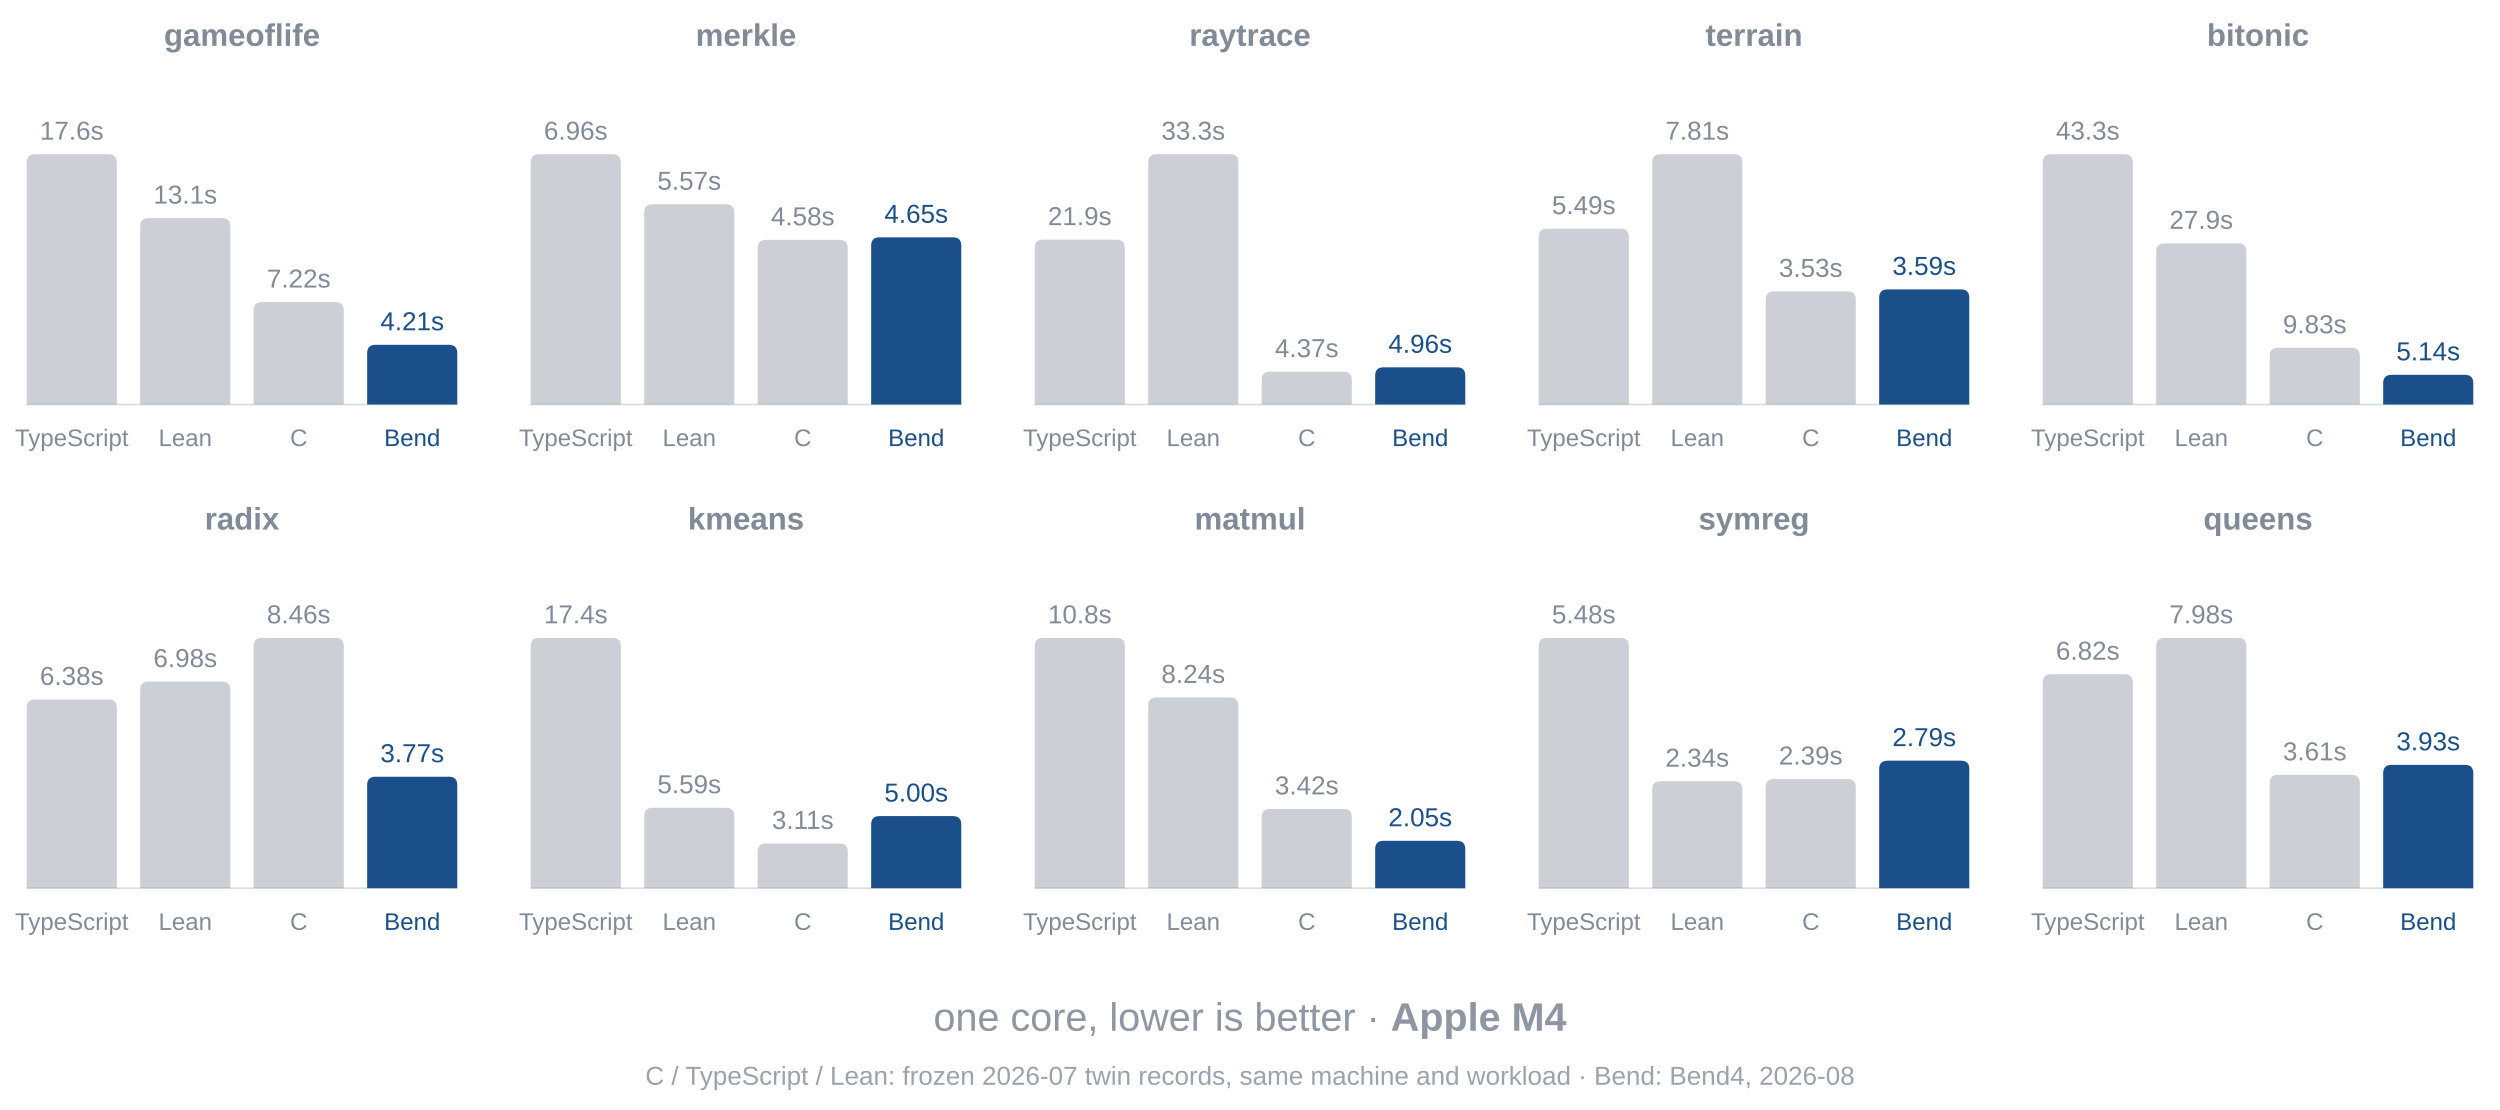
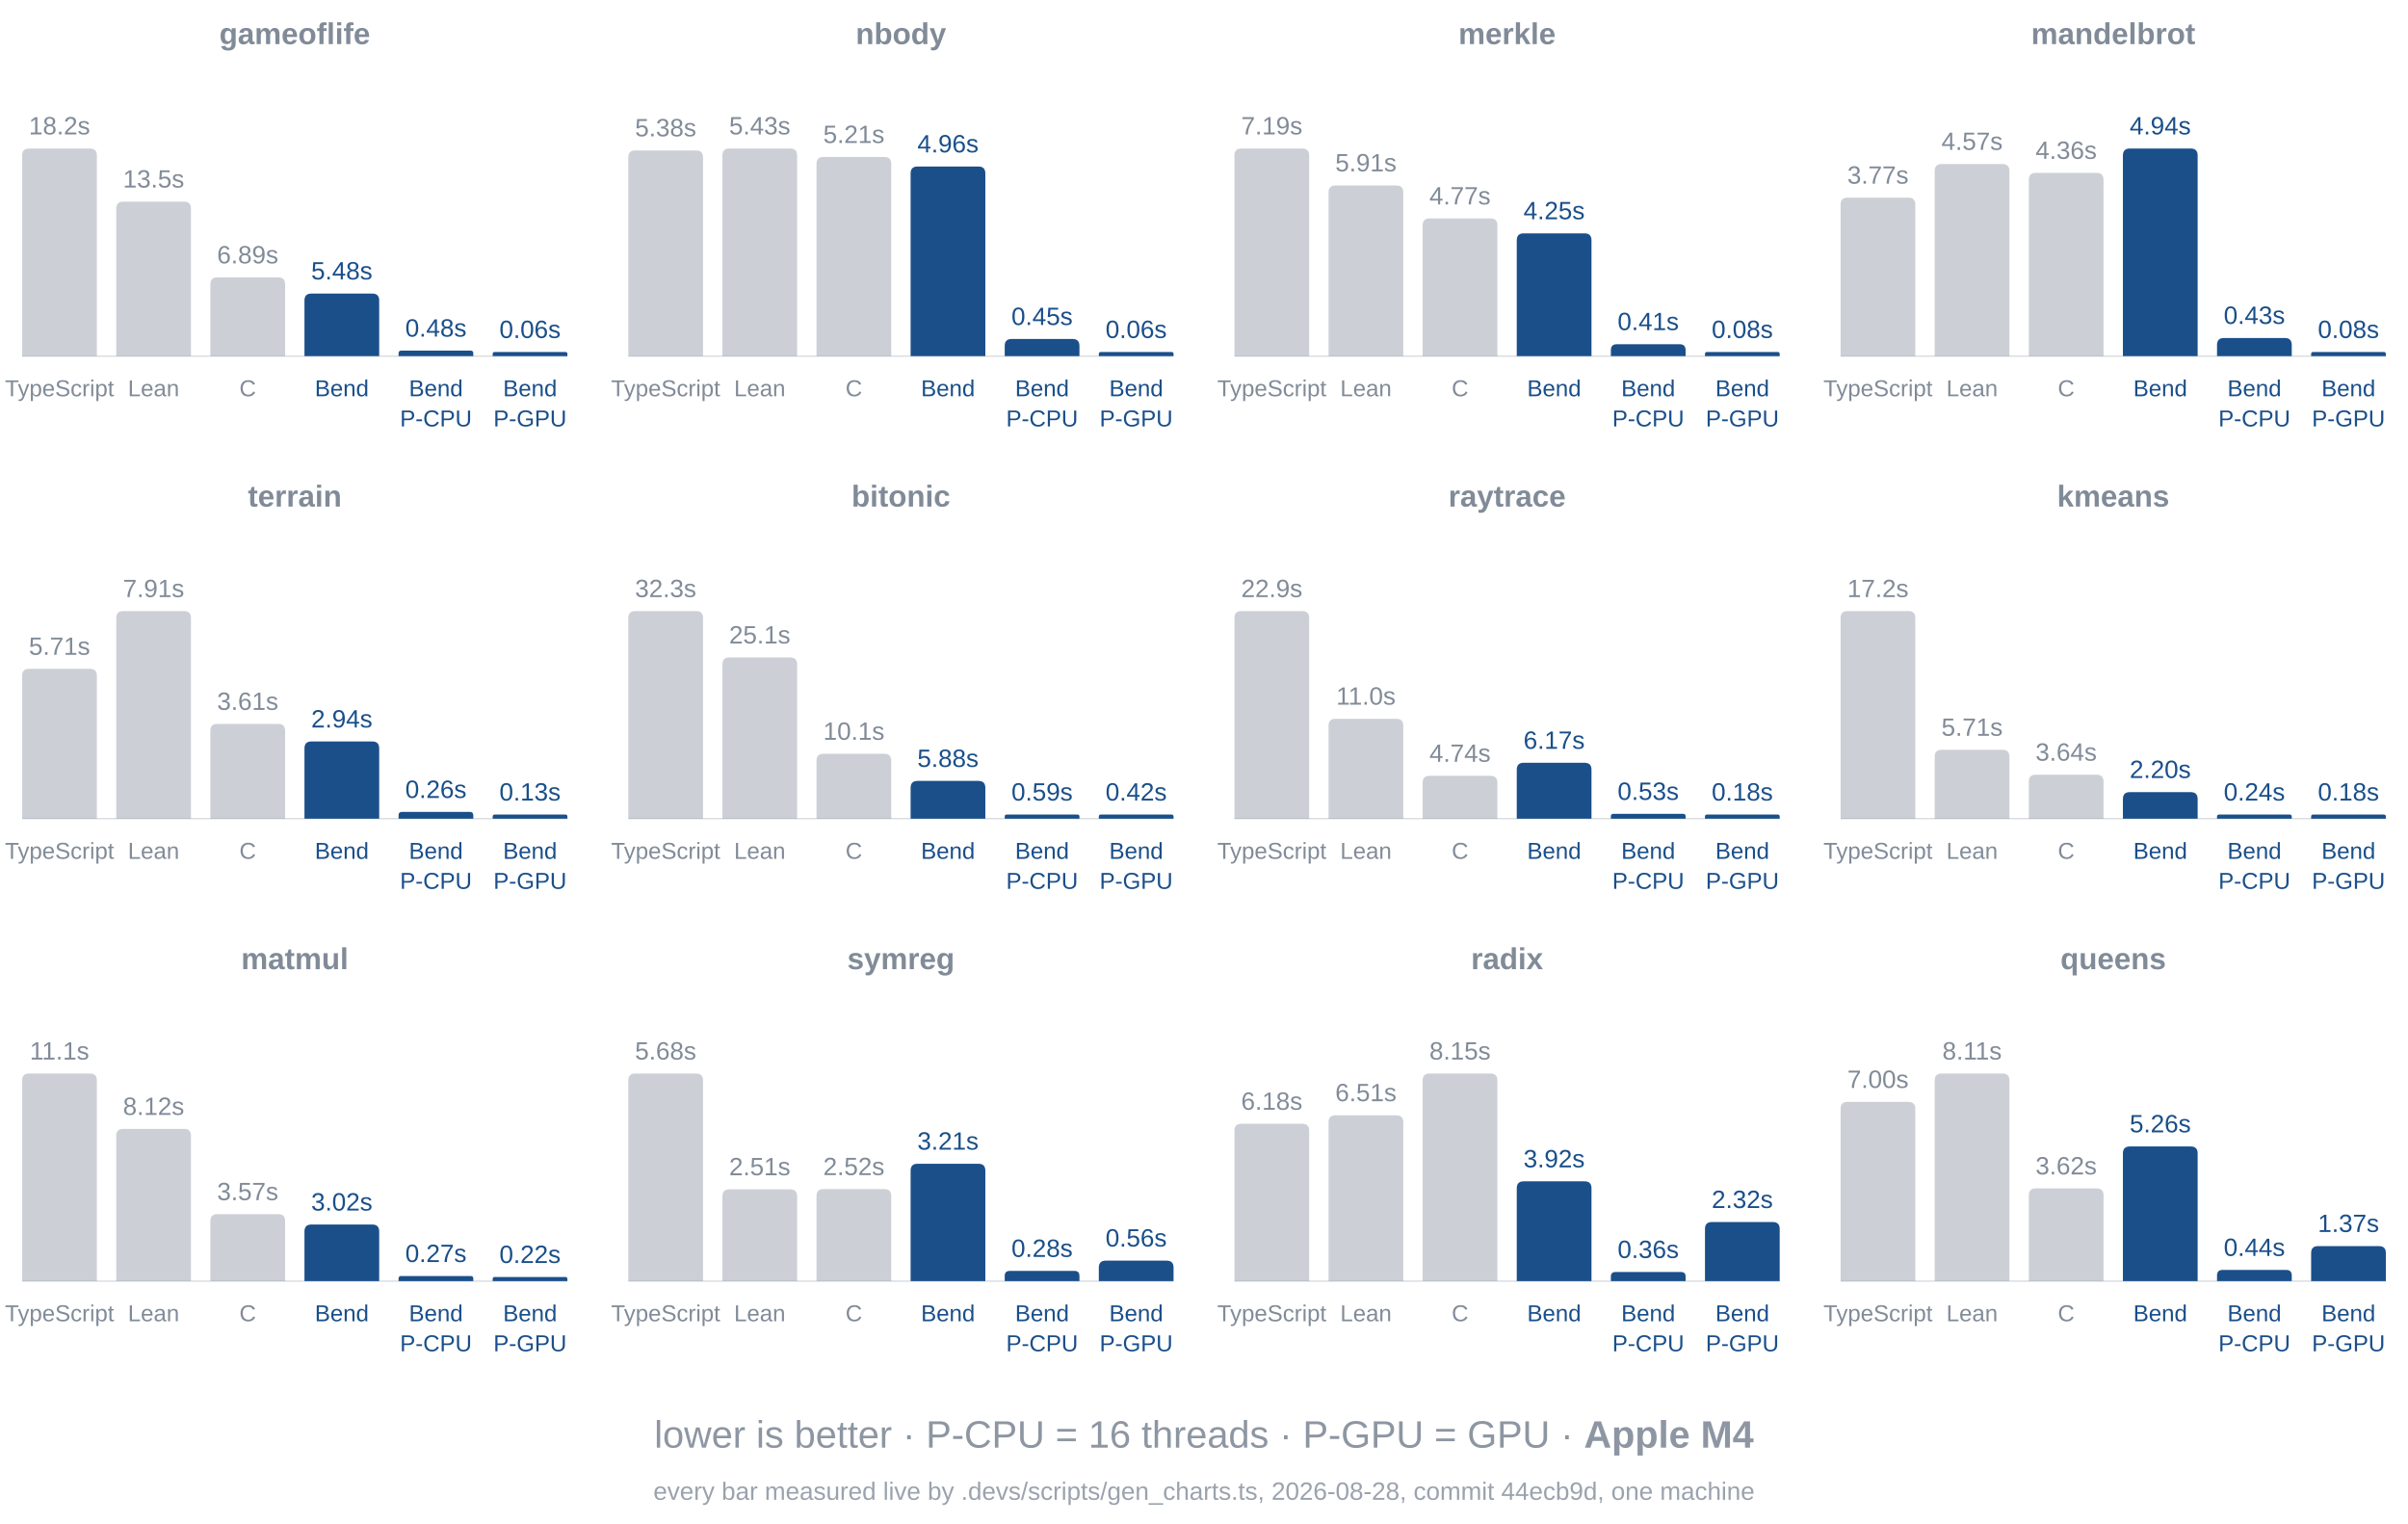
- <svg xmlns="http://www.w3.org/2000/svg" width="1498" height="665" viewBox="0 0 1498 665">
+ <svg xmlns="http://www.w3.org/2000/svg" width="1740" height="1101" viewBox="0 0 1740 1101">
  <style>
  text { font-family: -apple-system, 'Helvetica Neue', Arial, sans-serif; fill: #818b98; }
-   .title { font-size: 18.7px; font-weight: 600; }
-   .value { font-size: 15.6px; }
-   .name  { font-size: 14.4px; }
-   .note  { font-size: 23.7px; opacity: 0.9; }
-   .fine  { font-size: 15.6px; opacity: 0.8; }
+   .title { font-size: 21.8px; font-weight: 600; }
+   .value { font-size: 18.1px; }
+   .name  { font-size: 16.7px; }
+   .note  { font-size: 27.6px; opacity: 0.9; }
+   .fine  { font-size: 18.1px; opacity: 0.8; }
</style>
-   <text x="145" y="27.5" text-anchor="middle" class="title">gameoflife</text>
-   <line x1="16" y1="242.377" x2="274" y2="242.377" stroke="#818b98" stroke-opacity="0.3" />
-   <path d="M 16 242.4 L 16 97.4 Q 16 92.4 21 92.4 L 65 92.4 Q 70 92.4 70 97.4 L 70 242.4 Z" fill="#818b98" fill-opacity="0.4" />
-   <text x="43" y="83.7" text-anchor="middle" class="value">17.6s</text>
-   <text x="43" y="267.3" text-anchor="middle" class="name">TypeScript</text>
-   <path d="M 84 242.4 L 84 135.7 Q 84 130.7 89 130.7 L 133 130.7 Q 138 130.7 138 135.7 L 138 242.4 Z" fill="#818b98" fill-opacity="0.4" />
-   <text x="111" y="122.0" text-anchor="middle" class="value">13.1s</text>
-   <text x="111" y="267.3" text-anchor="middle" class="name">Lean</text>
-   <path d="M 152 242.4 L 152 186 Q 152 181 157 181 L 201 181 Q 206 181 206 186 L 206 242.4 Z" fill="#818b98" fill-opacity="0.4" />
-   <text x="179" y="172.3" text-anchor="middle" class="value">7.22s</text>
-   <text x="179" y="267.3" text-anchor="middle" class="name">C</text>
-   <path d="M 220 242.4 L 220 211.6 Q 220 206.6 225 206.6 L 269 206.6 Q 274 206.6 274 211.6 L 274 242.4 Z" fill="#1a4f8a" />
-   <text x="247" y="197.9" text-anchor="middle" class="value" style="fill: #1a4f8a">4.21s</text>
-   <text x="247" y="267.3" text-anchor="middle" class="name" style="fill: #1a4f8a">Bend</text>
-   <text x="447" y="27.5" text-anchor="middle" class="title">merkle</text>
-   <line x1="318" y1="242.377" x2="576" y2="242.377" stroke="#818b98" stroke-opacity="0.3" />
-   <path d="M 318 242.4 L 318 97.4 Q 318 92.4 323 92.4 L 367 92.4 Q 372 92.4 372 97.4 L 372 242.4 Z" fill="#818b98" fill-opacity="0.4" />
-   <text x="345" y="83.7" text-anchor="middle" class="value">6.96s</text>
-   <text x="345" y="267.3" text-anchor="middle" class="name">TypeScript</text>
-   <path d="M 386 242.4 L 386 127.4 Q 386 122.4 391 122.4 L 435 122.4 Q 440 122.4 440 127.4 L 440 242.4 Z" fill="#818b98" fill-opacity="0.4" />
-   <text x="413" y="113.7" text-anchor="middle" class="value">5.57s</text>
-   <text x="413" y="267.3" text-anchor="middle" class="name">Lean</text>
-   <path d="M 454 242.4 L 454 148.7 Q 454 143.7 459 143.7 L 503 143.7 Q 508 143.7 508 148.7 L 508 242.4 Z" fill="#818b98" fill-opacity="0.4" />
-   <text x="481" y="135.0" text-anchor="middle" class="value">4.58s</text>
-   <text x="481" y="267.3" text-anchor="middle" class="name">C</text>
-   <path d="M 522 242.4 L 522 147.2 Q 522 142.2 527 142.2 L 571 142.2 Q 576 142.2 576 147.2 L 576 242.4 Z" fill="#1a4f8a" />
-   <text x="549" y="133.5" text-anchor="middle" class="value" style="fill: #1a4f8a">4.65s</text>
-   <text x="549" y="267.3" text-anchor="middle" class="name" style="fill: #1a4f8a">Bend</text>
-   <text x="749" y="27.5" text-anchor="middle" class="title">raytrace</text>
-   <line x1="620" y1="242.377" x2="878" y2="242.377" stroke="#818b98" stroke-opacity="0.3" />
-   <path d="M 620 242.4 L 620 148.6 Q 620 143.6 625 143.6 L 669 143.6 Q 674 143.6 674 148.6 L 674 242.4 Z" fill="#818b98" fill-opacity="0.4" />
-   <text x="647" y="134.9" text-anchor="middle" class="value">21.9s</text>
-   <text x="647" y="267.3" text-anchor="middle" class="name">TypeScript</text>
-   <path d="M 688 242.4 L 688 97.4 Q 688 92.4 693 92.4 L 737 92.4 Q 742 92.4 742 97.4 L 742 242.4 Z" fill="#818b98" fill-opacity="0.4" />
-   <text x="715" y="83.7" text-anchor="middle" class="value">33.3s</text>
-   <text x="715" y="267.3" text-anchor="middle" class="name">Lean</text>
-   <path d="M 756 242.4 L 756 227.7 Q 756 222.7 761 222.7 L 805 222.7 Q 810 222.7 810 227.7 L 810 242.4 Z" fill="#818b98" fill-opacity="0.4" />
-   <text x="783" y="214.0" text-anchor="middle" class="value">4.37s</text>
-   <text x="783" y="267.3" text-anchor="middle" class="name">C</text>
-   <path d="M 824 242.4 L 824 225.1 Q 824 220.1 829 220.1 L 873 220.1 Q 878 220.1 878 225.1 L 878 242.4 Z" fill="#1a4f8a" />
-   <text x="851" y="211.4" text-anchor="middle" class="value" style="fill: #1a4f8a">4.96s</text>
-   <text x="851" y="267.3" text-anchor="middle" class="name" style="fill: #1a4f8a">Bend</text>
-   <text x="1051" y="27.5" text-anchor="middle" class="title">terrain</text>
-   <line x1="922" y1="242.377" x2="1180" y2="242.377" stroke="#818b98" stroke-opacity="0.3" />
-   <path d="M 922 242.4 L 922 142 Q 922 137 927 137 L 971 137 Q 976 137 976 142 L 976 242.4 Z" fill="#818b98" fill-opacity="0.4" />
-   <text x="949" y="128.3" text-anchor="middle" class="value">5.49s</text>
-   <text x="949" y="267.3" text-anchor="middle" class="name">TypeScript</text>
-   <path d="M 990 242.4 L 990 97.4 Q 990 92.4 995 92.4 L 1039 92.4 Q 1044 92.4 1044 97.4 L 1044 242.4 Z" fill="#818b98" fill-opacity="0.4" />
-   <text x="1017" y="83.7" text-anchor="middle" class="value">7.81s</text>
-   <text x="1017" y="267.3" text-anchor="middle" class="name">Lean</text>
-   <path d="M 1058 242.4 L 1058 179.6 Q 1058 174.6 1063 174.6 L 1107 174.6 Q 1112 174.6 1112 179.6 L 1112 242.4 Z" fill="#818b98" fill-opacity="0.4" />
-   <text x="1085" y="165.9" text-anchor="middle" class="value">3.53s</text>
-   <text x="1085" y="267.3" text-anchor="middle" class="name">C</text>
-   <path d="M 1126 242.4 L 1126 178.4 Q 1126 173.4 1131 173.4 L 1175 173.4 Q 1180 173.4 1180 178.4 L 1180 242.4 Z" fill="#1a4f8a" />
-   <text x="1153" y="164.7" text-anchor="middle" class="value" style="fill: #1a4f8a">3.59s</text>
-   <text x="1153" y="267.3" text-anchor="middle" class="name" style="fill: #1a4f8a">Bend</text>
-   <text x="1353" y="27.5" text-anchor="middle" class="title">bitonic</text>
-   <line x1="1224" y1="242.377" x2="1482" y2="242.377" stroke="#818b98" stroke-opacity="0.3" />
-   <path d="M 1224 242.4 L 1224 97.4 Q 1224 92.4 1229 92.4 L 1273 92.4 Q 1278 92.4 1278 97.4 L 1278 242.4 Z" fill="#818b98" fill-opacity="0.4" />
-   <text x="1251" y="83.7" text-anchor="middle" class="value">43.3s</text>
-   <text x="1251" y="267.3" text-anchor="middle" class="name">TypeScript</text>
-   <path d="M 1292 242.4 L 1292 150.8 Q 1292 145.8 1297 145.8 L 1341 145.8 Q 1346 145.8 1346 150.8 L 1346 242.4 Z" fill="#818b98" fill-opacity="0.4" />
-   <text x="1319" y="137.1" text-anchor="middle" class="value">27.9s</text>
-   <text x="1319" y="267.3" text-anchor="middle" class="name">Lean</text>
-   <path d="M 1360 242.4 L 1360 213.4 Q 1360 208.4 1365 208.4 L 1409 208.4 Q 1414 208.4 1414 213.4 L 1414 242.4 Z" fill="#818b98" fill-opacity="0.4" />
-   <text x="1387" y="199.7" text-anchor="middle" class="value">9.83s</text>
-   <text x="1387" y="267.3" text-anchor="middle" class="name">C</text>
-   <path d="M 1428 242.4 L 1428 229.6 Q 1428 224.6 1433 224.6 L 1477 224.6 Q 1482 224.6 1482 229.6 L 1482 242.4 Z" fill="#1a4f8a" />
-   <text x="1455" y="215.9" text-anchor="middle" class="value" style="fill: #1a4f8a">5.14s</text>
-   <text x="1455" y="267.3" text-anchor="middle" class="name" style="fill: #1a4f8a">Bend</text>
-   <text x="145" y="317.3" text-anchor="middle" class="title">radix</text>
-   <line x1="16" y1="532.19" x2="274" y2="532.19" stroke="#818b98" stroke-opacity="0.3" />
-   <path d="M 16 532.2 L 16 424.1 Q 16 419.1 21 419.1 L 65 419.1 Q 70 419.1 70 424.1 L 70 532.2 Z" fill="#818b98" fill-opacity="0.4" />
-   <text x="43" y="410.4" text-anchor="middle" class="value">6.38s</text>
-   <text x="43" y="557.2" text-anchor="middle" class="name">TypeScript</text>
-   <path d="M 84 532.2 L 84 413.4 Q 84 408.4 89 408.4 L 133 408.4 Q 138 408.4 138 413.4 L 138 532.2 Z" fill="#818b98" fill-opacity="0.4" />
-   <text x="111" y="399.7" text-anchor="middle" class="value">6.98s</text>
-   <text x="111" y="557.2" text-anchor="middle" class="name">Lean</text>
-   <path d="M 152 532.2 L 152 387.2 Q 152 382.2 157 382.2 L 201 382.2 Q 206 382.2 206 387.2 L 206 532.2 Z" fill="#818b98" fill-opacity="0.4" />
-   <text x="179" y="373.5" text-anchor="middle" class="value">8.46s</text>
-   <text x="179" y="557.2" text-anchor="middle" class="name">C</text>
-   <path d="M 220 532.2 L 220 470.4 Q 220 465.4 225 465.4 L 269 465.4 Q 274 465.4 274 470.4 L 274 532.2 Z" fill="#1a4f8a" />
-   <text x="247" y="456.7" text-anchor="middle" class="value" style="fill: #1a4f8a">3.77s</text>
-   <text x="247" y="557.2" text-anchor="middle" class="name" style="fill: #1a4f8a">Bend</text>
-   <text x="447" y="317.3" text-anchor="middle" class="title">kmeans</text>
-   <line x1="318" y1="532.19" x2="576" y2="532.19" stroke="#818b98" stroke-opacity="0.3" />
-   <path d="M 318 532.2 L 318 387.2 Q 318 382.2 323 382.2 L 367 382.2 Q 372 382.2 372 387.2 L 372 532.2 Z" fill="#818b98" fill-opacity="0.4" />
-   <text x="345" y="373.5" text-anchor="middle" class="value">17.4s</text>
-   <text x="345" y="557.2" text-anchor="middle" class="name">TypeScript</text>
-   <path d="M 386 532.2 L 386 489 Q 386 484 391 484 L 435 484 Q 440 484 440 489 L 440 532.2 Z" fill="#818b98" fill-opacity="0.4" />
-   <text x="413" y="475.3" text-anchor="middle" class="value">5.59s</text>
-   <text x="413" y="557.2" text-anchor="middle" class="name">Lean</text>
-   <path d="M 454 532.2 L 454 510.4 Q 454 505.4 459 505.4 L 503 505.4 Q 508 505.4 508 510.4 L 508 532.2 Z" fill="#818b98" fill-opacity="0.4" />
-   <text x="481" y="496.7" text-anchor="middle" class="value">3.11s</text>
-   <text x="481" y="557.2" text-anchor="middle" class="name">C</text>
-   <path d="M 522 532.2 L 522 494 Q 522 489 527 489 L 571 489 Q 576 489 576 494 L 576 532.2 Z" fill="#1a4f8a" />
-   <text x="549" y="480.3" text-anchor="middle" class="value" style="fill: #1a4f8a">5.00s</text>
-   <text x="549" y="557.2" text-anchor="middle" class="name" style="fill: #1a4f8a">Bend</text>
-   <text x="749" y="317.3" text-anchor="middle" class="title">matmul</text>
-   <line x1="620" y1="532.19" x2="878" y2="532.19" stroke="#818b98" stroke-opacity="0.3" />
-   <path d="M 620 532.2 L 620 387.2 Q 620 382.2 625 382.2 L 669 382.2 Q 674 382.2 674 387.2 L 674 532.2 Z" fill="#818b98" fill-opacity="0.4" />
-   <text x="647" y="373.5" text-anchor="middle" class="value">10.8s</text>
-   <text x="647" y="557.2" text-anchor="middle" class="name">TypeScript</text>
-   <path d="M 688 532.2 L 688 422.9 Q 688 417.9 693 417.9 L 737 417.9 Q 742 417.9 742 422.9 L 742 532.2 Z" fill="#818b98" fill-opacity="0.4" />
-   <text x="715" y="409.2" text-anchor="middle" class="value">8.24s</text>
-   <text x="715" y="557.2" text-anchor="middle" class="name">Lean</text>
-   <path d="M 756 532.2 L 756 489.7 Q 756 484.7 761 484.7 L 805 484.7 Q 810 484.7 810 489.7 L 810 532.2 Z" fill="#818b98" fill-opacity="0.4" />
-   <text x="783" y="476.0" text-anchor="middle" class="value">3.42s</text>
-   <text x="783" y="557.2" text-anchor="middle" class="name">C</text>
-   <path d="M 824 532.2 L 824 508.8 Q 824 503.8 829 503.8 L 873 503.8 Q 878 503.8 878 508.8 L 878 532.2 Z" fill="#1a4f8a" />
-   <text x="851" y="495.1" text-anchor="middle" class="value" style="fill: #1a4f8a">2.05s</text>
-   <text x="851" y="557.2" text-anchor="middle" class="name" style="fill: #1a4f8a">Bend</text>
-   <text x="1051" y="317.3" text-anchor="middle" class="title">symreg</text>
-   <line x1="922" y1="532.19" x2="1180" y2="532.19" stroke="#818b98" stroke-opacity="0.3" />
-   <path d="M 922 532.2 L 922 387.2 Q 922 382.2 927 382.2 L 971 382.2 Q 976 382.2 976 387.2 L 976 532.2 Z" fill="#818b98" fill-opacity="0.4" />
-   <text x="949" y="373.5" text-anchor="middle" class="value">5.48s</text>
-   <text x="949" y="557.2" text-anchor="middle" class="name">TypeScript</text>
-   <path d="M 990 532.2 L 990 473.1 Q 990 468.1 995 468.1 L 1039 468.1 Q 1044 468.1 1044 473.1 L 1044 532.2 Z" fill="#818b98" fill-opacity="0.4" />
-   <text x="1017" y="459.4" text-anchor="middle" class="value">2.34s</text>
-   <text x="1017" y="557.2" text-anchor="middle" class="name">Lean</text>
-   <path d="M 1058 532.2 L 1058 471.8 Q 1058 466.8 1063 466.8 L 1107 466.8 Q 1112 466.8 1112 471.8 L 1112 532.2 Z" fill="#818b98" fill-opacity="0.4" />
-   <text x="1085" y="458.1" text-anchor="middle" class="value">2.39s</text>
-   <text x="1085" y="557.2" text-anchor="middle" class="name">C</text>
-   <path d="M 1126 532.2 L 1126 460.8 Q 1126 455.8 1131 455.8 L 1175 455.8 Q 1180 455.8 1180 460.8 L 1180 532.2 Z" fill="#1a4f8a" />
-   <text x="1153" y="447.1" text-anchor="middle" class="value" style="fill: #1a4f8a">2.79s</text>
-   <text x="1153" y="557.2" text-anchor="middle" class="name" style="fill: #1a4f8a">Bend</text>
-   <text x="1353" y="317.3" text-anchor="middle" class="title">queens</text>
-   <line x1="1224" y1="532.19" x2="1482" y2="532.19" stroke="#818b98" stroke-opacity="0.3" />
-   <path d="M 1224 532.2 L 1224 409 Q 1224 404 1229 404 L 1273 404 Q 1278 404 1278 409 L 1278 532.2 Z" fill="#818b98" fill-opacity="0.4" />
-   <text x="1251" y="395.3" text-anchor="middle" class="value">6.82s</text>
-   <text x="1251" y="557.2" text-anchor="middle" class="name">TypeScript</text>
-   <path d="M 1292 532.2 L 1292 387.2 Q 1292 382.2 1297 382.2 L 1341 382.2 Q 1346 382.2 1346 387.2 L 1346 532.2 Z" fill="#818b98" fill-opacity="0.4" />
-   <text x="1319" y="373.5" text-anchor="middle" class="value">7.98s</text>
-   <text x="1319" y="557.2" text-anchor="middle" class="name">Lean</text>
-   <path d="M 1360 532.2 L 1360 469.3 Q 1360 464.3 1365 464.3 L 1409 464.3 Q 1414 464.3 1414 469.3 L 1414 532.2 Z" fill="#818b98" fill-opacity="0.4" />
-   <text x="1387" y="455.6" text-anchor="middle" class="value">3.61s</text>
-   <text x="1387" y="557.2" text-anchor="middle" class="name">C</text>
-   <path d="M 1428 532.2 L 1428 463.3 Q 1428 458.3 1433 458.3 L 1477 458.3 Q 1482 458.3 1482 463.3 L 1482 532.2 Z" fill="#1a4f8a" />
-   <text x="1455" y="449.6" text-anchor="middle" class="value" style="fill: #1a4f8a">3.93s</text>
-   <text x="1455" y="557.2" text-anchor="middle" class="name" style="fill: #1a4f8a">Bend</text>
-   <text x="749" y="617.6" text-anchor="middle" class="note">one core, lower is better · <tspan font-weight="bold">Apple M4</tspan>
+   <text x="213" y="31.9" text-anchor="middle" class="title">gameoflife</text>
+   <line x1="16" y1="257.3" x2="410" y2="257.3" stroke="#818b98" stroke-opacity="0.3" />
+   <path d="M 16 257.3 L 16 112.3 Q 16 107.3 21 107.3 L 65 107.3 Q 70 107.3 70 112.3 L 70 257.3 Z" fill="#818b98" fill-opacity="0.4" />
+   <text x="43" y="97.1" text-anchor="middle" class="value">18.2s</text>
+   <text x="43" y="286.3" text-anchor="middle" class="name">TypeScript</text>
+   <path d="M 84 257.3 L 84 150.7 Q 84 145.7 89 145.7 L 133 145.7 Q 138 145.7 138 150.7 L 138 257.3 Z" fill="#818b98" fill-opacity="0.4" />
+   <text x="111" y="135.5" text-anchor="middle" class="value">13.5s</text>
+   <text x="111" y="286.3" text-anchor="middle" class="name">Lean</text>
+   <path d="M 152 257.3 L 152 205.4 Q 152 200.4 157 200.4 L 201 200.4 Q 206 200.4 206 205.4 L 206 257.3 Z" fill="#818b98" fill-opacity="0.4" />
+   <text x="179" y="190.3" text-anchor="middle" class="value">6.89s</text>
+   <text x="179" y="286.3" text-anchor="middle" class="name">C</text>
+   <path d="M 220 257.3 L 220 217.1 Q 220 212.1 225 212.1 L 269 212.1 Q 274 212.1 274 217.1 L 274 257.3 Z" fill="#1a4f8a" />
+   <text x="247" y="201.9" text-anchor="middle" class="value" style="fill: #1a4f8a">5.48s</text>
+   <text x="247" y="286.3" text-anchor="middle" class="name" style="fill: #1a4f8a">Bend</text>
+   <path d="M 288 257.3 L 288 255.3 Q 288 253.3 290 253.3 L 340 253.3 Q 342 253.3 342 255.3 L 342 257.3 Z" fill="#1a4f8a" />
+   <text x="315" y="243.2" text-anchor="middle" class="value" style="fill: #1a4f8a">0.48s</text>
+   <text x="315" y="286.3" text-anchor="middle" class="name" style="fill: #1a4f8a">Bend</text>
+   <text x="315" y="308.1" text-anchor="middle" class="name" style="fill: #1a4f8a">P-CPU</text>
+   <path d="M 356 257.3 L 356 255.8 Q 356 254.3 357.5 254.3 L 408.5 254.3 Q 410 254.3 410 255.8 L 410 257.3 Z" fill="#1a4f8a" />
+   <text x="383" y="244.2" text-anchor="middle" class="value" style="fill: #1a4f8a">0.06s</text>
+   <text x="383" y="286.3" text-anchor="middle" class="name" style="fill: #1a4f8a">Bend</text>
+   <text x="383" y="308.1" text-anchor="middle" class="name" style="fill: #1a4f8a">P-GPU</text>
+   <text x="651" y="31.9" text-anchor="middle" class="title">nbody</text>
+   <line x1="454" y1="257.3" x2="848" y2="257.3" stroke="#818b98" stroke-opacity="0.3" />
+   <path d="M 454 257.3 L 454 113.7 Q 454 108.7 459 108.7 L 503 108.7 Q 508 108.7 508 113.7 L 508 257.3 Z" fill="#818b98" fill-opacity="0.4" />
+   <text x="481" y="98.5" text-anchor="middle" class="value">5.38s</text>
+   <text x="481" y="286.3" text-anchor="middle" class="name">TypeScript</text>
+   <path d="M 522 257.3 L 522 112.3 Q 522 107.3 527 107.3 L 571 107.3 Q 576 107.3 576 112.3 L 576 257.3 Z" fill="#818b98" fill-opacity="0.4" />
+   <text x="549" y="97.1" text-anchor="middle" class="value">5.43s</text>
+   <text x="549" y="286.3" text-anchor="middle" class="name">Lean</text>
+   <path d="M 590 257.3 L 590 118.4 Q 590 113.4 595 113.4 L 639 113.4 Q 644 113.4 644 118.4 L 644 257.3 Z" fill="#818b98" fill-opacity="0.4" />
+   <text x="617" y="103.3" text-anchor="middle" class="value">5.21s</text>
+   <text x="617" y="286.3" text-anchor="middle" class="name">C</text>
+   <path d="M 658 257.3 L 658 125.3 Q 658 120.3 663 120.3 L 707 120.3 Q 712 120.3 712 125.3 L 712 257.3 Z" fill="#1a4f8a" />
+   <text x="685" y="110.1" text-anchor="middle" class="value" style="fill: #1a4f8a">4.96s</text>
+   <text x="685" y="286.3" text-anchor="middle" class="name" style="fill: #1a4f8a">Bend</text>
+   <path d="M 726 257.3 L 726 249.9 Q 726 244.9 731 244.9 L 775 244.9 Q 780 244.9 780 249.9 L 780 257.3 Z" fill="#1a4f8a" />
+   <text x="753" y="234.8" text-anchor="middle" class="value" style="fill: #1a4f8a">0.45s</text>
+   <text x="753" y="286.3" text-anchor="middle" class="name" style="fill: #1a4f8a">Bend</text>
+   <text x="753" y="308.1" text-anchor="middle" class="name" style="fill: #1a4f8a">P-CPU</text>
+   <path d="M 794 257.3 L 794 255.8 Q 794 254.3 795.5 254.3 L 846.5 254.3 Q 848 254.3 848 255.8 L 848 257.3 Z" fill="#1a4f8a" />
+   <text x="821" y="244.2" text-anchor="middle" class="value" style="fill: #1a4f8a">0.06s</text>
+   <text x="821" y="286.3" text-anchor="middle" class="name" style="fill: #1a4f8a">Bend</text>
+   <text x="821" y="308.1" text-anchor="middle" class="name" style="fill: #1a4f8a">P-GPU</text>
+   <text x="1089" y="31.9" text-anchor="middle" class="title">merkle</text>
+   <line x1="892" y1="257.3" x2="1286" y2="257.3" stroke="#818b98" stroke-opacity="0.3" />
+   <path d="M 892 257.3 L 892 112.3 Q 892 107.3 897 107.3 L 941 107.3 Q 946 107.3 946 112.3 L 946 257.3 Z" fill="#818b98" fill-opacity="0.4" />
+   <text x="919" y="97.1" text-anchor="middle" class="value">7.19s</text>
+   <text x="919" y="286.3" text-anchor="middle" class="name">TypeScript</text>
+   <path d="M 960 257.3 L 960 139 Q 960 134 965 134 L 1009 134 Q 1014 134 1014 139 L 1014 257.3 Z" fill="#818b98" fill-opacity="0.4" />
+   <text x="987" y="123.8" text-anchor="middle" class="value">5.91s</text>
+   <text x="987" y="286.3" text-anchor="middle" class="name">Lean</text>
+   <path d="M 1028 257.3 L 1028 162.8 Q 1028 157.8 1033 157.8 L 1077 157.8 Q 1082 157.8 1082 162.8 L 1082 257.3 Z" fill="#818b98" fill-opacity="0.4" />
+   <text x="1055" y="147.7" text-anchor="middle" class="value">4.77s</text>
+   <text x="1055" y="286.3" text-anchor="middle" class="name">C</text>
+   <path d="M 1096 257.3 L 1096 173.6 Q 1096 168.6 1101 168.6 L 1145 168.6 Q 1150 168.6 1150 173.6 L 1150 257.3 Z" fill="#1a4f8a" />
+   <text x="1123" y="158.4" text-anchor="middle" class="value" style="fill: #1a4f8a">4.25s</text>
+   <text x="1123" y="286.3" text-anchor="middle" class="name" style="fill: #1a4f8a">Bend</text>
+   <path d="M 1164 257.3 L 1164 253 Q 1164 248.7 1168.3 248.7 L 1213.7 248.7 Q 1218 248.7 1218 253 L 1218 257.3 Z" fill="#1a4f8a" />
+   <text x="1191" y="238.5" text-anchor="middle" class="value" style="fill: #1a4f8a">0.41s</text>
+   <text x="1191" y="286.3" text-anchor="middle" class="name" style="fill: #1a4f8a">Bend</text>
+   <text x="1191" y="308.1" text-anchor="middle" class="name" style="fill: #1a4f8a">P-CPU</text>
+   <path d="M 1232 257.3 L 1232 255.8 Q 1232 254.3 1233.5 254.3 L 1284.5 254.3 Q 1286 254.3 1286 255.8 L 1286 257.3 Z" fill="#1a4f8a" />
+   <text x="1259" y="244.2" text-anchor="middle" class="value" style="fill: #1a4f8a">0.08s</text>
+   <text x="1259" y="286.3" text-anchor="middle" class="name" style="fill: #1a4f8a">Bend</text>
+   <text x="1259" y="308.1" text-anchor="middle" class="name" style="fill: #1a4f8a">P-GPU</text>
+   <text x="1527" y="31.9" text-anchor="middle" class="title">mandelbrot</text>
+   <line x1="1330" y1="257.3" x2="1724" y2="257.3" stroke="#818b98" stroke-opacity="0.3" />
+   <path d="M 1330 257.3 L 1330 147.8 Q 1330 142.8 1335 142.8 L 1379 142.8 Q 1384 142.8 1384 147.8 L 1384 257.3 Z" fill="#818b98" fill-opacity="0.4" />
+   <text x="1357" y="132.7" text-anchor="middle" class="value">3.77s</text>
+   <text x="1357" y="286.3" text-anchor="middle" class="name">TypeScript</text>
+   <path d="M 1398 257.3 L 1398 123.5 Q 1398 118.5 1403 118.5 L 1447 118.5 Q 1452 118.5 1452 123.5 L 1452 257.3 Z" fill="#818b98" fill-opacity="0.4" />
+   <text x="1425" y="108.3" text-anchor="middle" class="value">4.57s</text>
+   <text x="1425" y="286.3" text-anchor="middle" class="name">Lean</text>
+   <path d="M 1466 257.3 L 1466 129.9 Q 1466 124.9 1471 124.9 L 1515 124.9 Q 1520 124.9 1520 129.9 L 1520 257.3 Z" fill="#818b98" fill-opacity="0.4" />
+   <text x="1493" y="114.8" text-anchor="middle" class="value">4.36s</text>
+   <text x="1493" y="286.3" text-anchor="middle" class="name">C</text>
+   <path d="M 1534 257.3 L 1534 112.3 Q 1534 107.3 1539 107.3 L 1583 107.3 Q 1588 107.3 1588 112.3 L 1588 257.3 Z" fill="#1a4f8a" />
+   <text x="1561" y="97.1" text-anchor="middle" class="value" style="fill: #1a4f8a">4.94s</text>
+   <text x="1561" y="286.3" text-anchor="middle" class="name" style="fill: #1a4f8a">Bend</text>
+   <path d="M 1602 257.3 L 1602 249.2 Q 1602 244.2 1607 244.2 L 1651 244.2 Q 1656 244.2 1656 249.2 L 1656 257.3 Z" fill="#1a4f8a" />
+   <text x="1629" y="234.0" text-anchor="middle" class="value" style="fill: #1a4f8a">0.43s</text>
+   <text x="1629" y="286.3" text-anchor="middle" class="name" style="fill: #1a4f8a">Bend</text>
+   <text x="1629" y="308.1" text-anchor="middle" class="name" style="fill: #1a4f8a">P-CPU</text>
+   <path d="M 1670 257.3 L 1670 255.8 Q 1670 254.3 1671.5 254.3 L 1722.5 254.3 Q 1724 254.3 1724 255.8 L 1724 257.3 Z" fill="#1a4f8a" />
+   <text x="1697" y="244.2" text-anchor="middle" class="value" style="fill: #1a4f8a">0.08s</text>
+   <text x="1697" y="286.3" text-anchor="middle" class="name" style="fill: #1a4f8a">Bend</text>
+   <text x="1697" y="308.1" text-anchor="middle" class="name" style="fill: #1a4f8a">P-GPU</text>
+   <text x="213" y="366.0" text-anchor="middle" class="title">terrain</text>
+   <line x1="16" y1="591.45" x2="410" y2="591.45" stroke="#818b98" stroke-opacity="0.3" />
+   <path d="M 16 591.5 L 16 488.2 Q 16 483.2 21 483.2 L 65 483.2 Q 70 483.2 70 488.2 L 70 591.5 Z" fill="#818b98" fill-opacity="0.4" />
+   <text x="43" y="473.1" text-anchor="middle" class="value">5.71s</text>
+   <text x="43" y="620.5" text-anchor="middle" class="name">TypeScript</text>
+   <path d="M 84 591.5 L 84 446.5 Q 84 441.5 89 441.5 L 133 441.5 Q 138 441.5 138 446.5 L 138 591.5 Z" fill="#818b98" fill-opacity="0.4" />
+   <text x="111" y="431.4" text-anchor="middle" class="value">7.91s</text>
+   <text x="111" y="620.5" text-anchor="middle" class="name">Lean</text>
+   <path d="M 152 591.5 L 152 528 Q 152 523 157 523 L 201 523 Q 206 523 206 528 L 206 591.5 Z" fill="#818b98" fill-opacity="0.4" />
+   <text x="179" y="512.9" text-anchor="middle" class="value">3.61s</text>
+   <text x="179" y="620.5" text-anchor="middle" class="name">C</text>
+   <path d="M 220 591.5 L 220 540.7 Q 220 535.7 225 535.7 L 269 535.7 Q 274 535.7 274 540.7 L 274 591.5 Z" fill="#1a4f8a" />
+   <text x="247" y="525.6" text-anchor="middle" class="value" style="fill: #1a4f8a">2.94s</text>
+   <text x="247" y="620.5" text-anchor="middle" class="name" style="fill: #1a4f8a">Bend</text>
+   <path d="M 288 591.5 L 288 589.05 Q 288 586.6 290.45 586.6 L 339.55 586.6 Q 342 586.6 342 589.05 L 342 591.5 Z" fill="#1a4f8a" />
+   <text x="315" y="576.5" text-anchor="middle" class="value" style="fill: #1a4f8a">0.26s</text>
+   <text x="315" y="620.5" text-anchor="middle" class="name" style="fill: #1a4f8a">Bend</text>
+   <text x="315" y="642.2" text-anchor="middle" class="name" style="fill: #1a4f8a">P-CPU</text>
+   <path d="M 356 591.5 L 356 590 Q 356 588.5 357.5 588.5 L 408.5 588.5 Q 410 588.5 410 590 L 410 591.5 Z" fill="#1a4f8a" />
+   <text x="383" y="578.4" text-anchor="middle" class="value" style="fill: #1a4f8a">0.13s</text>
+   <text x="383" y="620.5" text-anchor="middle" class="name" style="fill: #1a4f8a">Bend</text>
+   <text x="383" y="642.2" text-anchor="middle" class="name" style="fill: #1a4f8a">P-GPU</text>
+   <text x="651" y="366.0" text-anchor="middle" class="title">bitonic</text>
+   <line x1="454" y1="591.45" x2="848" y2="591.45" stroke="#818b98" stroke-opacity="0.3" />
+   <path d="M 454 591.5 L 454 446.5 Q 454 441.5 459 441.5 L 503 441.5 Q 508 441.5 508 446.5 L 508 591.5 Z" fill="#818b98" fill-opacity="0.4" />
+   <text x="481" y="431.4" text-anchor="middle" class="value">32.3s</text>
+   <text x="481" y="620.5" text-anchor="middle" class="name">TypeScript</text>
+   <path d="M 522 591.5 L 522 480 Q 522 475 527 475 L 571 475 Q 576 475 576 480 L 576 591.5 Z" fill="#818b98" fill-opacity="0.4" />
+   <text x="549" y="464.9" text-anchor="middle" class="value">25.1s</text>
+   <text x="549" y="620.5" text-anchor="middle" class="name">Lean</text>
+   <path d="M 590 591.5 L 590 549.6 Q 590 544.6 595 544.6 L 639 544.6 Q 644 544.6 644 549.6 L 644 591.5 Z" fill="#818b98" fill-opacity="0.4" />
+   <text x="617" y="534.5" text-anchor="middle" class="value">10.1s</text>
+   <text x="617" y="620.5" text-anchor="middle" class="name">C</text>
+   <path d="M 658 591.5 L 658 569.2 Q 658 564.2 663 564.2 L 707 564.2 Q 712 564.2 712 569.2 L 712 591.5 Z" fill="#1a4f8a" />
+   <text x="685" y="554.1" text-anchor="middle" class="value" style="fill: #1a4f8a">5.88s</text>
+   <text x="685" y="620.5" text-anchor="middle" class="name" style="fill: #1a4f8a">Bend</text>
+   <path d="M 726 591.5 L 726 590 Q 726 588.5 727.5 588.5 L 778.5 588.5 Q 780 588.5 780 590 L 780 591.5 Z" fill="#1a4f8a" />
+   <text x="753" y="578.4" text-anchor="middle" class="value" style="fill: #1a4f8a">0.59s</text>
+   <text x="753" y="620.5" text-anchor="middle" class="name" style="fill: #1a4f8a">Bend</text>
+   <text x="753" y="642.2" text-anchor="middle" class="name" style="fill: #1a4f8a">P-CPU</text>
+   <path d="M 794 591.5 L 794 590 Q 794 588.5 795.5 588.5 L 846.5 588.5 Q 848 588.5 848 590 L 848 591.5 Z" fill="#1a4f8a" />
+   <text x="821" y="578.4" text-anchor="middle" class="value" style="fill: #1a4f8a">0.42s</text>
+   <text x="821" y="620.5" text-anchor="middle" class="name" style="fill: #1a4f8a">Bend</text>
+   <text x="821" y="642.2" text-anchor="middle" class="name" style="fill: #1a4f8a">P-GPU</text>
+   <text x="1089" y="366.0" text-anchor="middle" class="title">raytrace</text>
+   <line x1="892" y1="591.45" x2="1286" y2="591.45" stroke="#818b98" stroke-opacity="0.3" />
+   <path d="M 892 591.5 L 892 446.5 Q 892 441.5 897 441.5 L 941 441.5 Q 946 441.5 946 446.5 L 946 591.5 Z" fill="#818b98" fill-opacity="0.4" />
+   <text x="919" y="431.4" text-anchor="middle" class="value">22.9s</text>
+   <text x="919" y="620.5" text-anchor="middle" class="name">TypeScript</text>
+   <path d="M 960 591.5 L 960 524.3 Q 960 519.3 965 519.3 L 1009 519.3 Q 1014 519.3 1014 524.3 L 1014 591.5 Z" fill="#818b98" fill-opacity="0.4" />
+   <text x="987" y="509.1" text-anchor="middle" class="value">11.0s</text>
+   <text x="987" y="620.5" text-anchor="middle" class="name">Lean</text>
+   <path d="M 1028 591.5 L 1028 565.5 Q 1028 560.5 1033 560.5 L 1077 560.5 Q 1082 560.5 1082 565.5 L 1082 591.5 Z" fill="#818b98" fill-opacity="0.4" />
+   <text x="1055" y="550.4" text-anchor="middle" class="value">4.74s</text>
+   <text x="1055" y="620.5" text-anchor="middle" class="name">C</text>
+   <path d="M 1096 591.5 L 1096 556.1 Q 1096 551.1 1101 551.1 L 1145 551.1 Q 1150 551.1 1150 556.1 L 1150 591.5 Z" fill="#1a4f8a" />
+   <text x="1123" y="541.0" text-anchor="middle" class="value" style="fill: #1a4f8a">6.17s</text>
+   <text x="1123" y="620.5" text-anchor="middle" class="name" style="fill: #1a4f8a">Bend</text>
+   <path d="M 1164 591.5 L 1164 589.75 Q 1164 588 1165.75 588 L 1216.25 588 Q 1218 588 1218 589.75 L 1218 591.5 Z" fill="#1a4f8a" />
+   <text x="1191" y="577.9" text-anchor="middle" class="value" style="fill: #1a4f8a">0.53s</text>
+   <text x="1191" y="620.5" text-anchor="middle" class="name" style="fill: #1a4f8a">Bend</text>
+   <text x="1191" y="642.2" text-anchor="middle" class="name" style="fill: #1a4f8a">P-CPU</text>
+   <path d="M 1232 591.5 L 1232 590 Q 1232 588.5 1233.5 588.5 L 1284.5 588.5 Q 1286 588.5 1286 590 L 1286 591.5 Z" fill="#1a4f8a" />
+   <text x="1259" y="578.4" text-anchor="middle" class="value" style="fill: #1a4f8a">0.18s</text>
+   <text x="1259" y="620.5" text-anchor="middle" class="name" style="fill: #1a4f8a">Bend</text>
+   <text x="1259" y="642.2" text-anchor="middle" class="name" style="fill: #1a4f8a">P-GPU</text>
+   <text x="1527" y="366.0" text-anchor="middle" class="title">kmeans</text>
+   <line x1="1330" y1="591.45" x2="1724" y2="591.45" stroke="#818b98" stroke-opacity="0.3" />
+   <path d="M 1330 591.5 L 1330 446.5 Q 1330 441.5 1335 441.5 L 1379 441.5 Q 1384 441.5 1384 446.5 L 1384 591.5 Z" fill="#818b98" fill-opacity="0.4" />
+   <text x="1357" y="431.4" text-anchor="middle" class="value">17.2s</text>
+   <text x="1357" y="620.5" text-anchor="middle" class="name">TypeScript</text>
+   <path d="M 1398 591.5 L 1398 546.7 Q 1398 541.7 1403 541.7 L 1447 541.7 Q 1452 541.7 1452 546.7 L 1452 591.5 Z" fill="#818b98" fill-opacity="0.4" />
+   <text x="1425" y="531.6" text-anchor="middle" class="value">5.71s</text>
+   <text x="1425" y="620.5" text-anchor="middle" class="name">Lean</text>
+   <path d="M 1466 591.5 L 1466 564.7 Q 1466 559.7 1471 559.7 L 1515 559.7 Q 1520 559.7 1520 564.7 L 1520 591.5 Z" fill="#818b98" fill-opacity="0.4" />
+   <text x="1493" y="549.6" text-anchor="middle" class="value">3.64s</text>
+   <text x="1493" y="620.5" text-anchor="middle" class="name">C</text>
+   <path d="M 1534 591.5 L 1534 577.3 Q 1534 572.3 1539 572.3 L 1583 572.3 Q 1588 572.3 1588 577.3 L 1588 591.5 Z" fill="#1a4f8a" />
+   <text x="1561" y="562.1" text-anchor="middle" class="value" style="fill: #1a4f8a">2.20s</text>
+   <text x="1561" y="620.5" text-anchor="middle" class="name" style="fill: #1a4f8a">Bend</text>
+   <path d="M 1602 591.5 L 1602 590 Q 1602 588.5 1603.5 588.5 L 1654.5 588.5 Q 1656 588.5 1656 590 L 1656 591.5 Z" fill="#1a4f8a" />
+   <text x="1629" y="578.4" text-anchor="middle" class="value" style="fill: #1a4f8a">0.24s</text>
+   <text x="1629" y="620.5" text-anchor="middle" class="name" style="fill: #1a4f8a">Bend</text>
+   <text x="1629" y="642.2" text-anchor="middle" class="name" style="fill: #1a4f8a">P-CPU</text>
+   <path d="M 1670 591.5 L 1670 590 Q 1670 588.5 1671.5 588.5 L 1722.5 588.5 Q 1724 588.5 1724 590 L 1724 591.5 Z" fill="#1a4f8a" />
+   <text x="1697" y="578.4" text-anchor="middle" class="value" style="fill: #1a4f8a">0.18s</text>
+   <text x="1697" y="620.5" text-anchor="middle" class="name" style="fill: #1a4f8a">Bend</text>
+   <text x="1697" y="642.2" text-anchor="middle" class="name" style="fill: #1a4f8a">P-GPU</text>
+   <text x="213" y="700.2" text-anchor="middle" class="title">matmul</text>
+   <line x1="16" y1="925.6" x2="410" y2="925.6" stroke="#818b98" stroke-opacity="0.3" />
+   <path d="M 16 925.6 L 16 780.6 Q 16 775.6 21 775.6 L 65 775.6 Q 70 775.6 70 780.6 L 70 925.6 Z" fill="#818b98" fill-opacity="0.4" />
+   <text x="43" y="765.5" text-anchor="middle" class="value">11.1s</text>
+   <text x="43" y="954.6" text-anchor="middle" class="name">TypeScript</text>
+   <path d="M 84 925.6 L 84 820.6 Q 84 815.6 89 815.6 L 133 815.6 Q 138 815.6 138 820.6 L 138 925.6 Z" fill="#818b98" fill-opacity="0.4" />
+   <text x="111" y="805.5" text-anchor="middle" class="value">8.12s</text>
+   <text x="111" y="954.6" text-anchor="middle" class="name">Lean</text>
+   <path d="M 152 925.6 L 152 882.2 Q 152 877.2 157 877.2 L 201 877.2 Q 206 877.2 206 882.2 L 206 925.6 Z" fill="#818b98" fill-opacity="0.4" />
+   <text x="179" y="867.1" text-anchor="middle" class="value">3.57s</text>
+   <text x="179" y="954.6" text-anchor="middle" class="name">C</text>
+   <path d="M 220 925.6 L 220 889.7 Q 220 884.7 225 884.7 L 269 884.7 Q 274 884.7 274 889.7 L 274 925.6 Z" fill="#1a4f8a" />
+   <text x="247" y="874.6" text-anchor="middle" class="value" style="fill: #1a4f8a">3.02s</text>
+   <text x="247" y="954.6" text-anchor="middle" class="name" style="fill: #1a4f8a">Bend</text>
+   <path d="M 288 925.6 L 288 923.75 Q 288 921.9 289.85 921.9 L 340.15 921.9 Q 342 921.9 342 923.75 L 342 925.6 Z" fill="#1a4f8a" />
+   <text x="315" y="911.8" text-anchor="middle" class="value" style="fill: #1a4f8a">0.27s</text>
+   <text x="315" y="954.6" text-anchor="middle" class="name" style="fill: #1a4f8a">Bend</text>
+   <text x="315" y="976.3" text-anchor="middle" class="name" style="fill: #1a4f8a">P-CPU</text>
+   <path d="M 356 925.6 L 356 924.1 Q 356 922.6 357.5 922.6 L 408.5 922.6 Q 410 922.6 410 924.1 L 410 925.6 Z" fill="#1a4f8a" />
+   <text x="383" y="912.5" text-anchor="middle" class="value" style="fill: #1a4f8a">0.22s</text>
+   <text x="383" y="954.6" text-anchor="middle" class="name" style="fill: #1a4f8a">Bend</text>
+   <text x="383" y="976.3" text-anchor="middle" class="name" style="fill: #1a4f8a">P-GPU</text>
+   <text x="651" y="700.2" text-anchor="middle" class="title">symreg</text>
+   <line x1="454" y1="925.6" x2="848" y2="925.6" stroke="#818b98" stroke-opacity="0.3" />
+   <path d="M 454 925.6 L 454 780.6 Q 454 775.6 459 775.6 L 503 775.6 Q 508 775.6 508 780.6 L 508 925.6 Z" fill="#818b98" fill-opacity="0.4" />
+   <text x="481" y="765.5" text-anchor="middle" class="value">5.68s</text>
+   <text x="481" y="954.6" text-anchor="middle" class="name">TypeScript</text>
+   <path d="M 522 925.6 L 522 864.3 Q 522 859.3 527 859.3 L 571 859.3 Q 576 859.3 576 864.3 L 576 925.6 Z" fill="#818b98" fill-opacity="0.4" />
+   <text x="549" y="849.1" text-anchor="middle" class="value">2.51s</text>
+   <text x="549" y="954.6" text-anchor="middle" class="name">Lean</text>
+   <path d="M 590 925.6 L 590 864.1 Q 590 859.1 595 859.1 L 639 859.1 Q 644 859.1 644 864.1 L 644 925.6 Z" fill="#818b98" fill-opacity="0.4" />
+   <text x="617" y="849.0" text-anchor="middle" class="value">2.52s</text>
+   <text x="617" y="954.6" text-anchor="middle" class="name">C</text>
+   <path d="M 658 925.6 L 658 845.8 Q 658 840.8 663 840.8 L 707 840.8 Q 712 840.8 712 845.8 L 712 925.6 Z" fill="#1a4f8a" />
+   <text x="685" y="830.6" text-anchor="middle" class="value" style="fill: #1a4f8a">3.21s</text>
+   <text x="685" y="954.6" text-anchor="middle" class="name" style="fill: #1a4f8a">Bend</text>
+   <path d="M 726 925.6 L 726 921.9 Q 726 918.2 729.7 918.2 L 776.3 918.2 Q 780 918.2 780 921.9 L 780 925.6 Z" fill="#1a4f8a" />
+   <text x="753" y="908.1" text-anchor="middle" class="value" style="fill: #1a4f8a">0.28s</text>
+   <text x="753" y="954.6" text-anchor="middle" class="name" style="fill: #1a4f8a">Bend</text>
+   <text x="753" y="976.3" text-anchor="middle" class="name" style="fill: #1a4f8a">P-CPU</text>
+   <path d="M 794 925.6 L 794 915.8 Q 794 910.8 799 910.8 L 843 910.8 Q 848 910.8 848 915.8 L 848 925.6 Z" fill="#1a4f8a" />
+   <text x="821" y="900.6" text-anchor="middle" class="value" style="fill: #1a4f8a">0.56s</text>
+   <text x="821" y="954.6" text-anchor="middle" class="name" style="fill: #1a4f8a">Bend</text>
+   <text x="821" y="976.3" text-anchor="middle" class="name" style="fill: #1a4f8a">P-GPU</text>
+   <text x="1089" y="700.2" text-anchor="middle" class="title">radix</text>
+   <line x1="892" y1="925.6" x2="1286" y2="925.6" stroke="#818b98" stroke-opacity="0.3" />
+   <path d="M 892 925.6 L 892 816.9 Q 892 811.9 897 811.9 L 941 811.9 Q 946 811.9 946 816.9 L 946 925.6 Z" fill="#818b98" fill-opacity="0.4" />
+   <text x="919" y="801.8" text-anchor="middle" class="value">6.18s</text>
+   <text x="919" y="954.6" text-anchor="middle" class="name">TypeScript</text>
+   <path d="M 960 925.6 L 960 810.8 Q 960 805.8 965 805.8 L 1009 805.8 Q 1014 805.8 1014 810.8 L 1014 925.6 Z" fill="#818b98" fill-opacity="0.4" />
+   <text x="987" y="795.6" text-anchor="middle" class="value">6.51s</text>
+   <text x="987" y="954.6" text-anchor="middle" class="name">Lean</text>
+   <path d="M 1028 925.6 L 1028 780.6 Q 1028 775.6 1033 775.6 L 1077 775.6 Q 1082 775.6 1082 780.6 L 1082 925.6 Z" fill="#818b98" fill-opacity="0.4" />
+   <text x="1055" y="765.5" text-anchor="middle" class="value">8.15s</text>
+   <text x="1055" y="954.6" text-anchor="middle" class="name">C</text>
+   <path d="M 1096 925.6 L 1096 858.5 Q 1096 853.5 1101 853.5 L 1145 853.5 Q 1150 853.5 1150 858.5 L 1150 925.6 Z" fill="#1a4f8a" />
+   <text x="1123" y="843.4" text-anchor="middle" class="value" style="fill: #1a4f8a">3.92s</text>
+   <text x="1123" y="954.6" text-anchor="middle" class="name" style="fill: #1a4f8a">Bend</text>
+   <path d="M 1164 925.6 L 1164 922.3 Q 1164 919 1167.3 919 L 1214.7 919 Q 1218 919 1218 922.3 L 1218 925.6 Z" fill="#1a4f8a" />
+   <text x="1191" y="908.9" text-anchor="middle" class="value" style="fill: #1a4f8a">0.36s</text>
+   <text x="1191" y="954.6" text-anchor="middle" class="name" style="fill: #1a4f8a">Bend</text>
+   <text x="1191" y="976.3" text-anchor="middle" class="name" style="fill: #1a4f8a">P-CPU</text>
+   <path d="M 1232 925.6 L 1232 887.9 Q 1232 882.9 1237 882.9 L 1281 882.9 Q 1286 882.9 1286 887.9 L 1286 925.6 Z" fill="#1a4f8a" />
+   <text x="1259" y="872.8" text-anchor="middle" class="value" style="fill: #1a4f8a">2.32s</text>
+   <text x="1259" y="954.6" text-anchor="middle" class="name" style="fill: #1a4f8a">Bend</text>
+   <text x="1259" y="976.3" text-anchor="middle" class="name" style="fill: #1a4f8a">P-GPU</text>
+   <text x="1527" y="700.2" text-anchor="middle" class="title">queens</text>
+   <line x1="1330" y1="925.6" x2="1724" y2="925.6" stroke="#818b98" stroke-opacity="0.3" />
+   <path d="M 1330 925.6 L 1330 801.1 Q 1330 796.1 1335 796.1 L 1379 796.1 Q 1384 796.1 1384 801.1 L 1384 925.6 Z" fill="#818b98" fill-opacity="0.4" />
+   <text x="1357" y="786.0" text-anchor="middle" class="value">7.00s</text>
+   <text x="1357" y="954.6" text-anchor="middle" class="name">TypeScript</text>
+   <path d="M 1398 925.6 L 1398 780.6 Q 1398 775.6 1403 775.6 L 1447 775.6 Q 1452 775.6 1452 780.6 L 1452 925.6 Z" fill="#818b98" fill-opacity="0.4" />
+   <text x="1425" y="765.5" text-anchor="middle" class="value">8.11s</text>
+   <text x="1425" y="954.6" text-anchor="middle" class="name">Lean</text>
+   <path d="M 1466 925.6 L 1466 863.6 Q 1466 858.6 1471 858.6 L 1515 858.6 Q 1520 858.6 1520 863.6 L 1520 925.6 Z" fill="#818b98" fill-opacity="0.4" />
+   <text x="1493" y="848.5" text-anchor="middle" class="value">3.62s</text>
+   <text x="1493" y="954.6" text-anchor="middle" class="name">C</text>
+   <path d="M 1534 925.6 L 1534 833.3 Q 1534 828.3 1539 828.3 L 1583 828.3 Q 1588 828.3 1588 833.3 L 1588 925.6 Z" fill="#1a4f8a" />
+   <text x="1561" y="818.1" text-anchor="middle" class="value" style="fill: #1a4f8a">5.26s</text>
+   <text x="1561" y="954.6" text-anchor="middle" class="name" style="fill: #1a4f8a">Bend</text>
+   <path d="M 1602 925.6 L 1602 921.55 Q 1602 917.5 1606.05 917.5 L 1651.95 917.5 Q 1656 917.5 1656 921.55 L 1656 925.6 Z" fill="#1a4f8a" />
+   <text x="1629" y="907.4" text-anchor="middle" class="value" style="fill: #1a4f8a">0.44s</text>
+   <text x="1629" y="954.6" text-anchor="middle" class="name" style="fill: #1a4f8a">Bend</text>
+   <text x="1629" y="976.3" text-anchor="middle" class="name" style="fill: #1a4f8a">P-CPU</text>
+   <path d="M 1670 925.6 L 1670 905.3 Q 1670 900.3 1675 900.3 L 1719 900.3 Q 1724 900.3 1724 905.3 L 1724 925.6 Z" fill="#1a4f8a" />
+   <text x="1697" y="890.1" text-anchor="middle" class="value" style="fill: #1a4f8a">1.37s</text>
+   <text x="1697" y="954.6" text-anchor="middle" class="name" style="fill: #1a4f8a">Bend</text>
+   <text x="1697" y="976.3" text-anchor="middle" class="name" style="fill: #1a4f8a">P-GPU</text>
+   <text x="870" y="1045.9" text-anchor="middle" class="note">lower is better · P-CPU = 16 threads · P-GPU = GPU · <tspan font-weight="bold">Apple M4</tspan>
  </text>
-   <text x="749" y="650.0" text-anchor="middle" class="fine">C / TypeScript / Lean: frozen 2026-07 twin records, same machine and workload · Bend: Bend4, 2026-08</text>
+   <text x="870" y="1083.6" text-anchor="middle" class="fine">every bar measured live by .devs/scripts/gen_charts.ts, 2026-08-28, commit 44ecb9d, one machine</text>
</svg>
